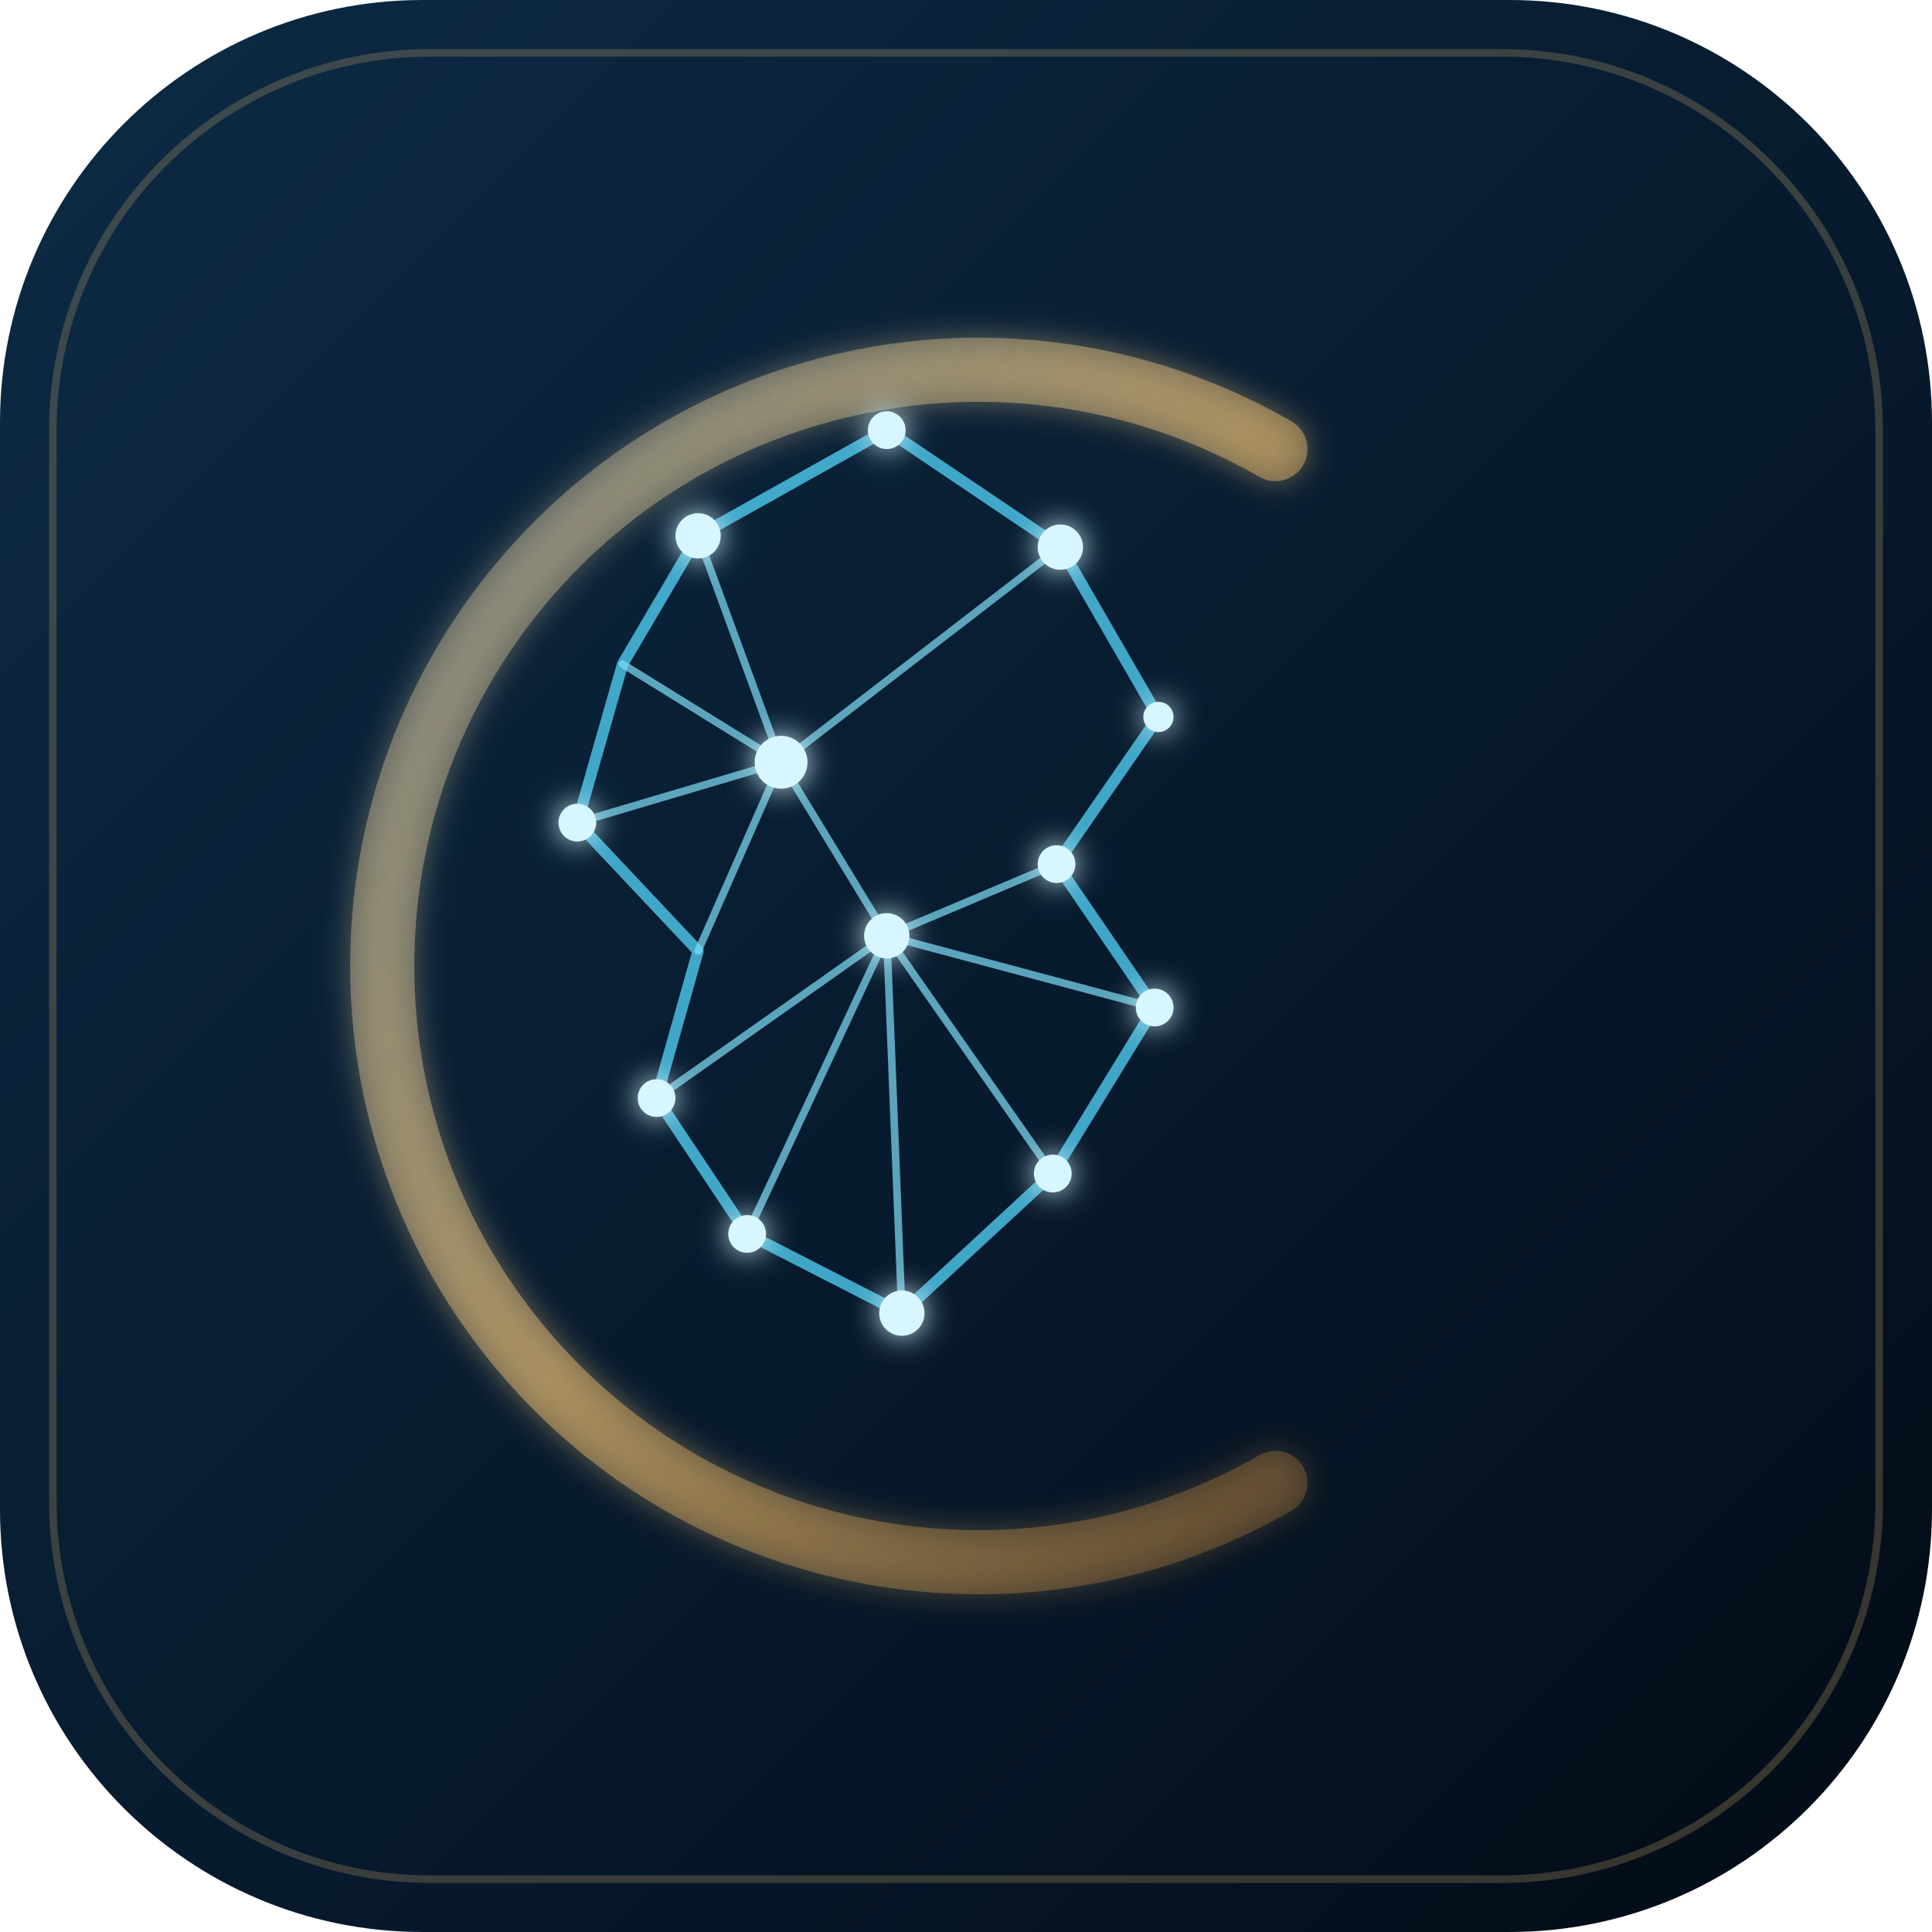
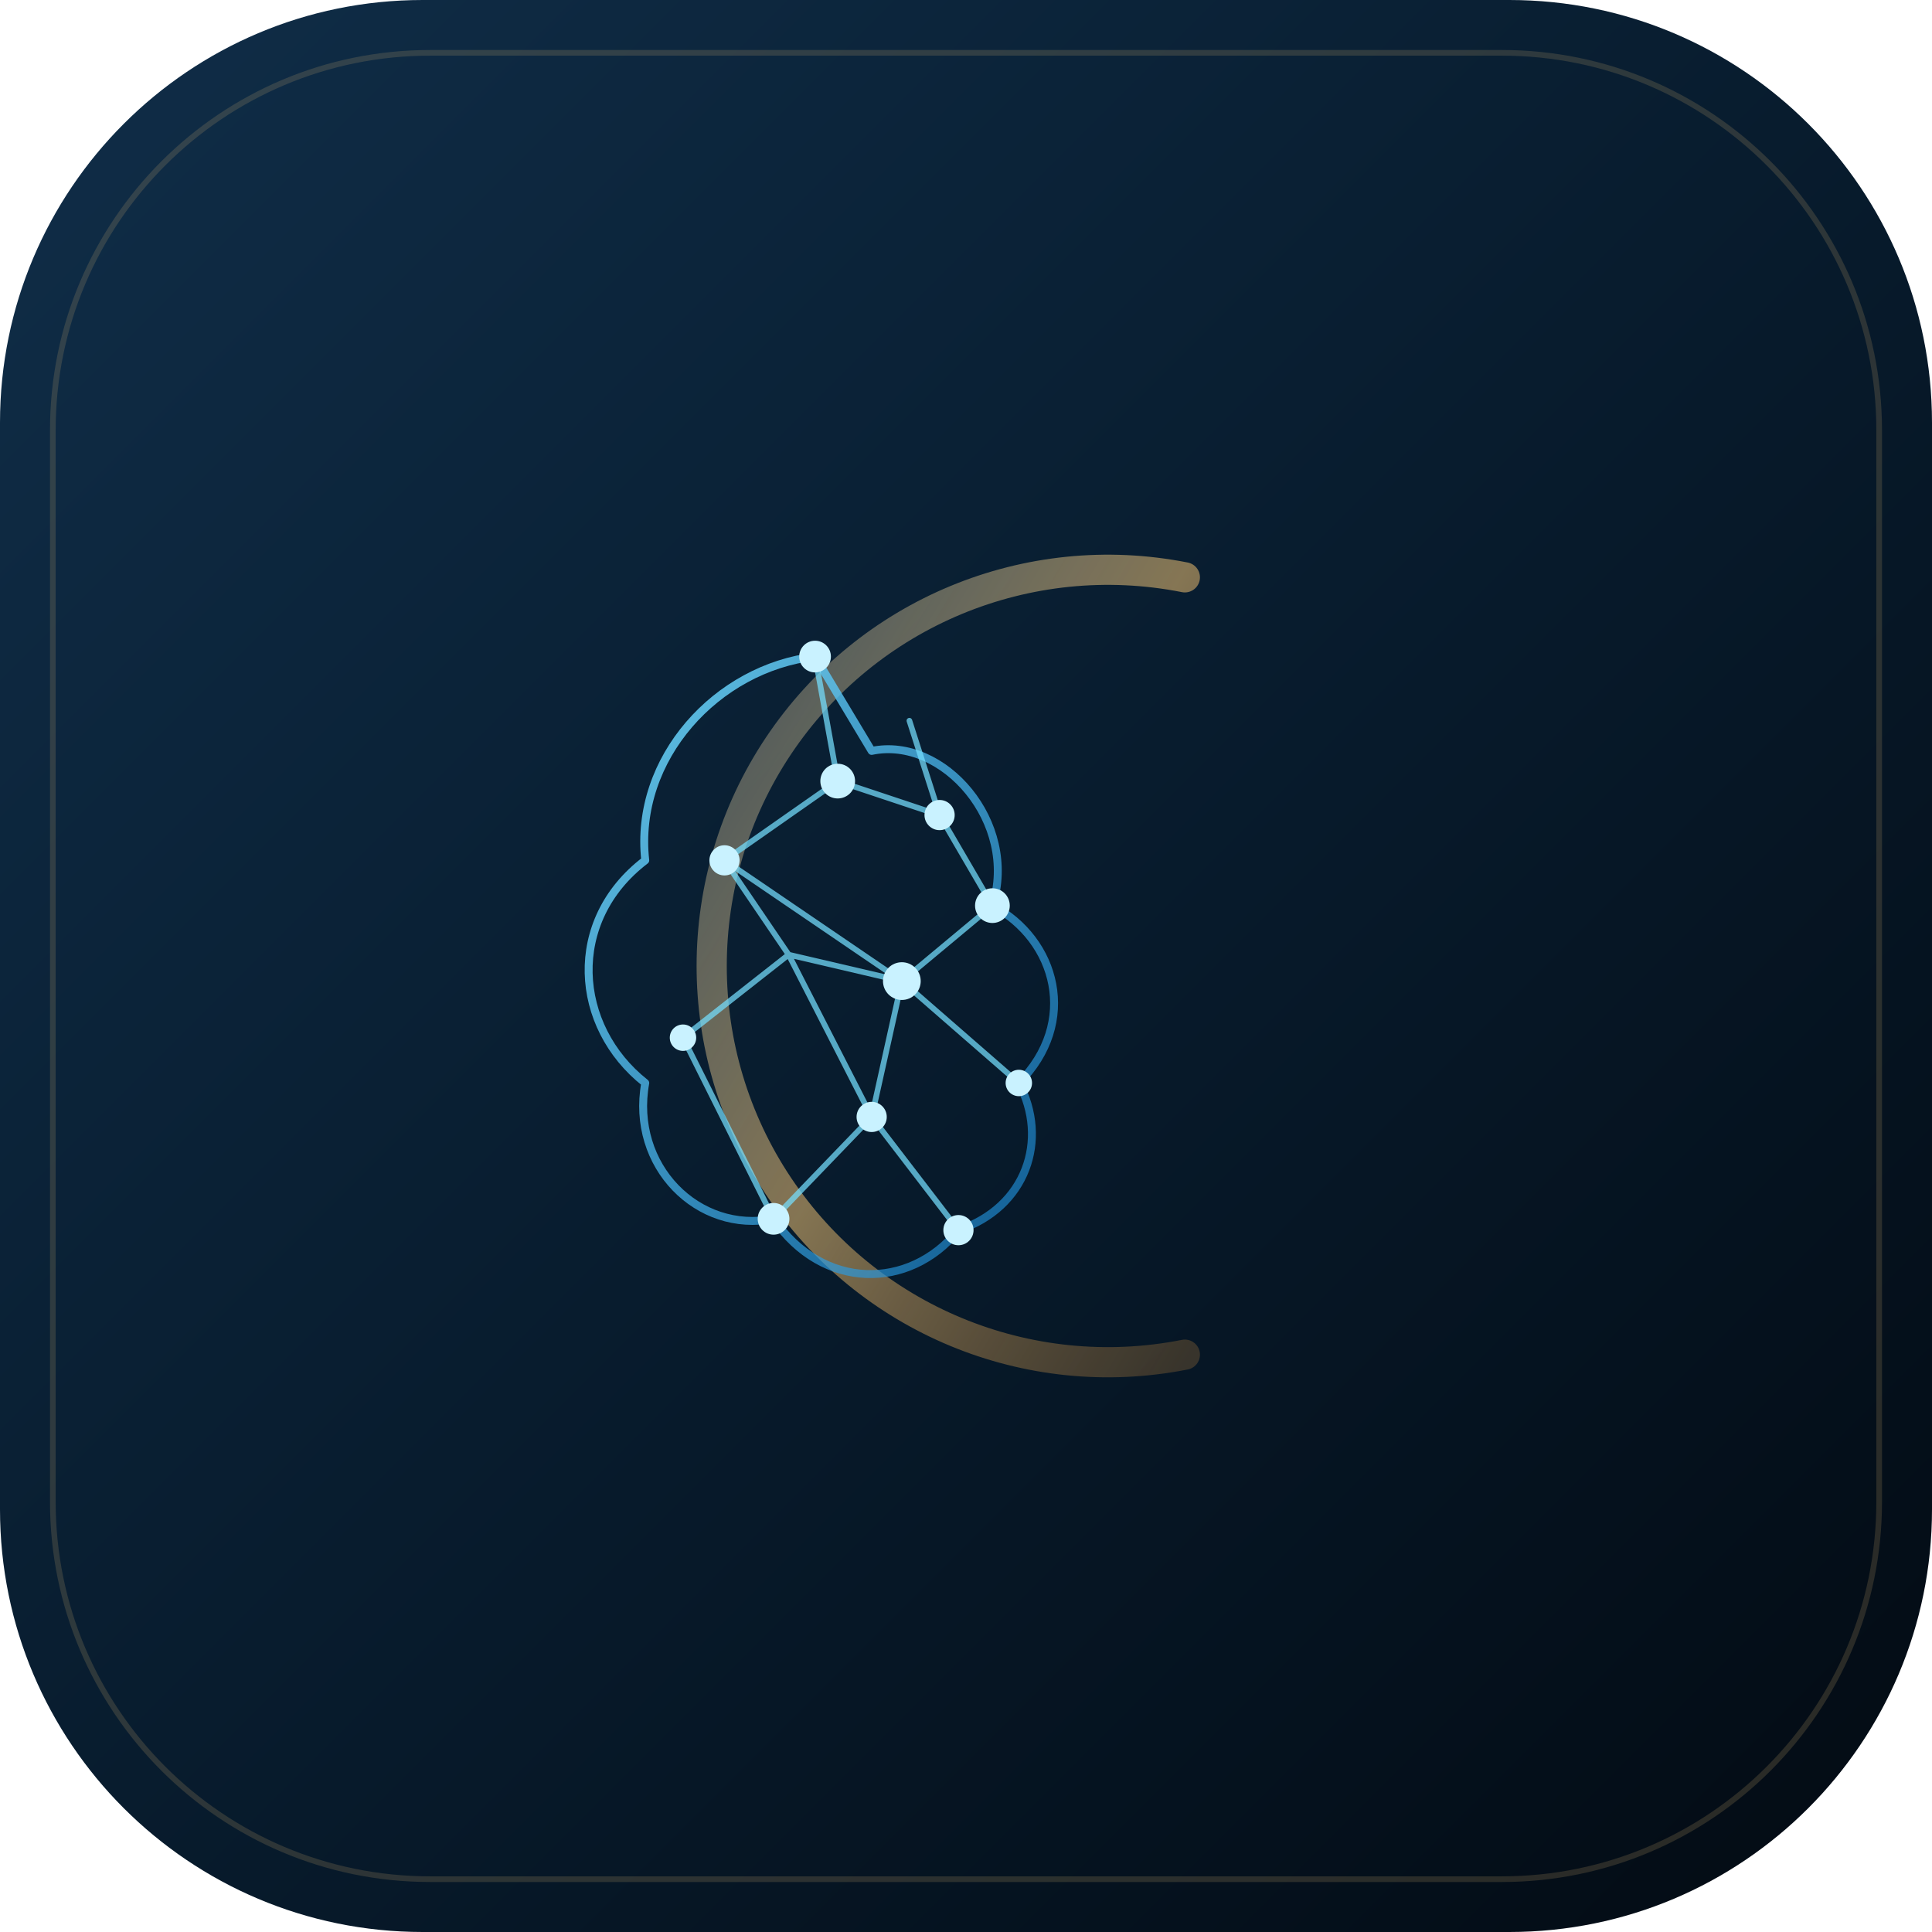
<svg xmlns="http://www.w3.org/2000/svg" viewBox="0 0 512 512">
  <defs>
    <linearGradient id="bg" x1="0" y1="0" x2="1" y2="1">
-       <stop stop-color="#0d2b45" />
-       <stop offset=".55" stop-color="#071a2d" />
-       <stop offset="1" stop-color="#030b15" />
+       <stop stop-color="#102e49" />
+       <stop offset=".55" stop-color="#071a2b" />
+       <stop offset="1" stop-color="#030a12" />
    </linearGradient>
    <linearGradient id="gold" x1="0" y1="0" x2="1" y2="1">
-       <stop stop-color="#fff0c7" stop-opacity=".3" />
-       <stop offset=".52" stop-color="#e7bb70" stop-opacity=".56" />
-       <stop offset="1" stop-color="#bb813c" stop-opacity=".34" />
+       <stop stop-color="#fff0c7" stop-opacity=".22" />
+       <stop offset=".5" stop-color="#e7bb70" stop-opacity=".56" />
+       <stop offset="1" stop-color="#bb813c" stop-opacity=".28" />
    </linearGradient>
-     <filter id="glow" x="-80%" y="-80%" width="260%" height="260%">
-       <feGaussianBlur stdDeviation="4" result="b" />
-       <feMerge>
-         <feMergeNode in="b" />
-         <feMergeNode in="SourceGraphic" />
-       </feMerge>
-     </filter>
+     <linearGradient id="blue" x1="0" y1="0" x2="1" y2="1">
+       <stop stop-color="#74ddff" stop-opacity=".9" />
+       <stop offset="1" stop-color="#1685d3" stop-opacity=".62" />
+     </linearGradient>
  </defs>
  <rect width="512" height="512" rx="112" fill="url(#bg)" />
-   <rect x="14" y="14" width="484" height="484" rx="100" fill="none" stroke="#d9b574" stroke-opacity=".24" stroke-width="2" />
-   <g fill="none" stroke-linecap="round" stroke-linejoin="round">
-     <path d="M338 119 A158 158 0 1 0 338 393" stroke="url(#gold)" stroke-width="17" stroke-opacity=".85" filter="url(#glow)" />
-     <path d="M185 142 L235 114 L281 145 L307 190 L280 229 L306 267 L279 311 L239 348 L198 327 L174 291 L185 252 L153 218 L165 176 Z" stroke="#4ec9ed" stroke-opacity=".8" stroke-width="3" />
-     <path d="M185 142 L207 202 L153 218 M207 202 L281 145 M207 202 L235 248 L280 229 M235 248 L198 327 M235 248 L306 267 M235 248 L239 348 M174 291 L235 248 L279 311 M165 176 L207 202 L185 252" stroke="#80dff7" stroke-opacity=".7" stroke-width="2" />
-   </g>
-   <g fill="#d7f6ff" filter="url(#glow)">
-     <circle cx="185" cy="142" r="6" />
-     <circle cx="235" cy="114" r="5" />
-     <circle cx="281" cy="145" r="6" />
-     <circle cx="307" cy="190" r="4" />
-     <circle cx="207" cy="202" r="7" />
-     <circle cx="153" cy="218" r="5" />
-     <circle cx="235" cy="248" r="6" />
-     <circle cx="280" cy="229" r="5" />
-     <circle cx="306" cy="267" r="5" />
-     <circle cx="174" cy="291" r="5" />
-     <circle cx="198" cy="327" r="5" />
-     <circle cx="239" cy="348" r="6" />
-     <circle cx="279" cy="311" r="5" />
+   <rect x="14" y="14" width="484" height="484" rx="100" fill="none" stroke="#d9b574" stroke-opacity=".18" stroke-width="1.5" />
+   <g transform="translate(96 96) scale(1)">
+     <path d="M218 57 A105 105 0 1 0 218 263" fill="none" stroke="url(#gold)" stroke-width="8" stroke-linecap="round" />
+     <path d="M120 78 C94 81 72 105 75 132 C54 148 56 176 75 191 C71 213 89 231 109 227 C122 246 145 246 158 230 C176 224 182 206 174 191 C190 175 184 153 167 144 C174 122 154 99 135 103 Z" fill="none" stroke="url(#blue)" stroke-width="2.1" stroke-linecap="round" stroke-linejoin="round" />
+     <path d="M120 78 L126 111 L96 132 L113 157 L85 179 L109 227 M126 111 L153 120 L167 144 L143 164 L174 191 M96 132 L143 164 L113 157 L135 200 L158 230 M85 179 L113 157 M153 120 L145 95 M143 164 L135 200 L109 227 M143 164 L167 144" fill="none" stroke="#75dfff" stroke-opacity=".72" stroke-width="1.5" stroke-linecap="round" stroke-linejoin="round" />
+     <g fill="#c9f2ff">
+       <circle cx="120" cy="78" r="4.2" />
+       <circle cx="126" cy="111" r="4.6" />
+       <circle cx="153" cy="120" r="4" />
+       <circle cx="167" cy="144" r="4.6" />
+       <circle cx="143" cy="164" r="5" />
+       <circle cx="174" cy="191" r="3.5" />
+       <circle cx="135" cy="200" r="4" />
+       <circle cx="109" cy="227" r="4.2" />
+       <circle cx="85" cy="179" r="3.5" />
+       <circle cx="96" cy="132" r="4" />
+       <circle cx="158" cy="230" r="4" />
+     </g>
  </g>
</svg>
